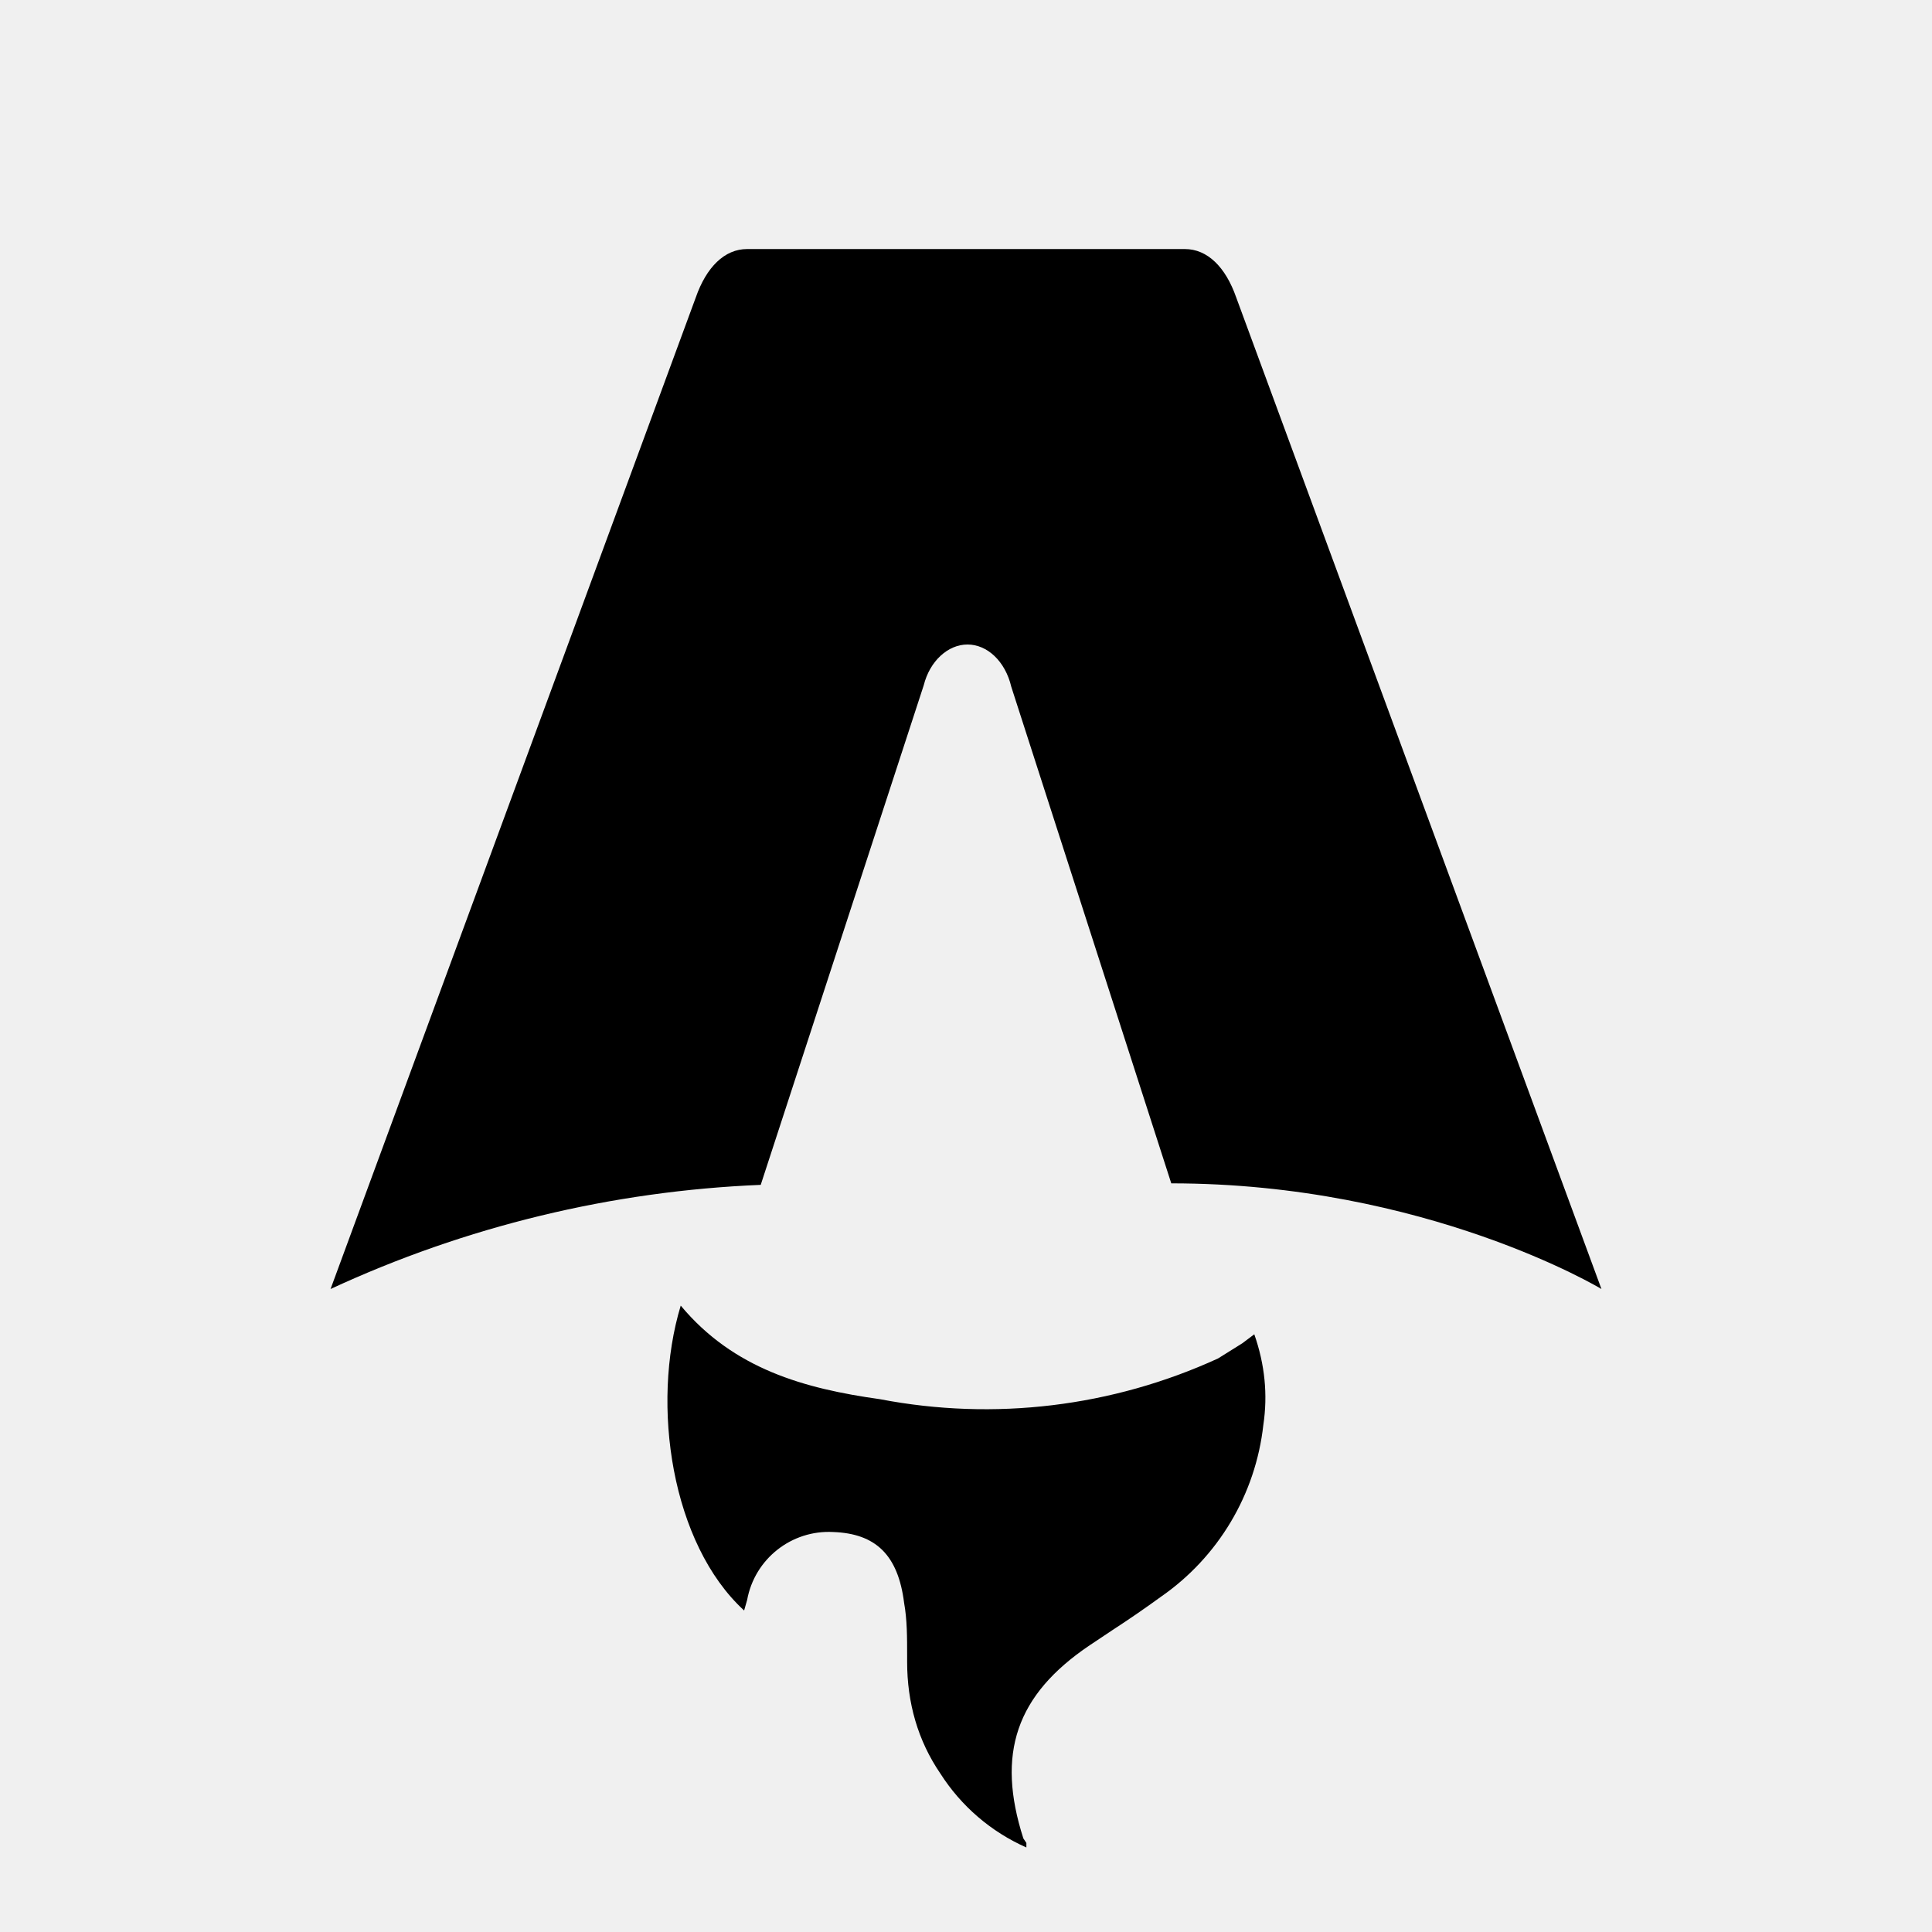
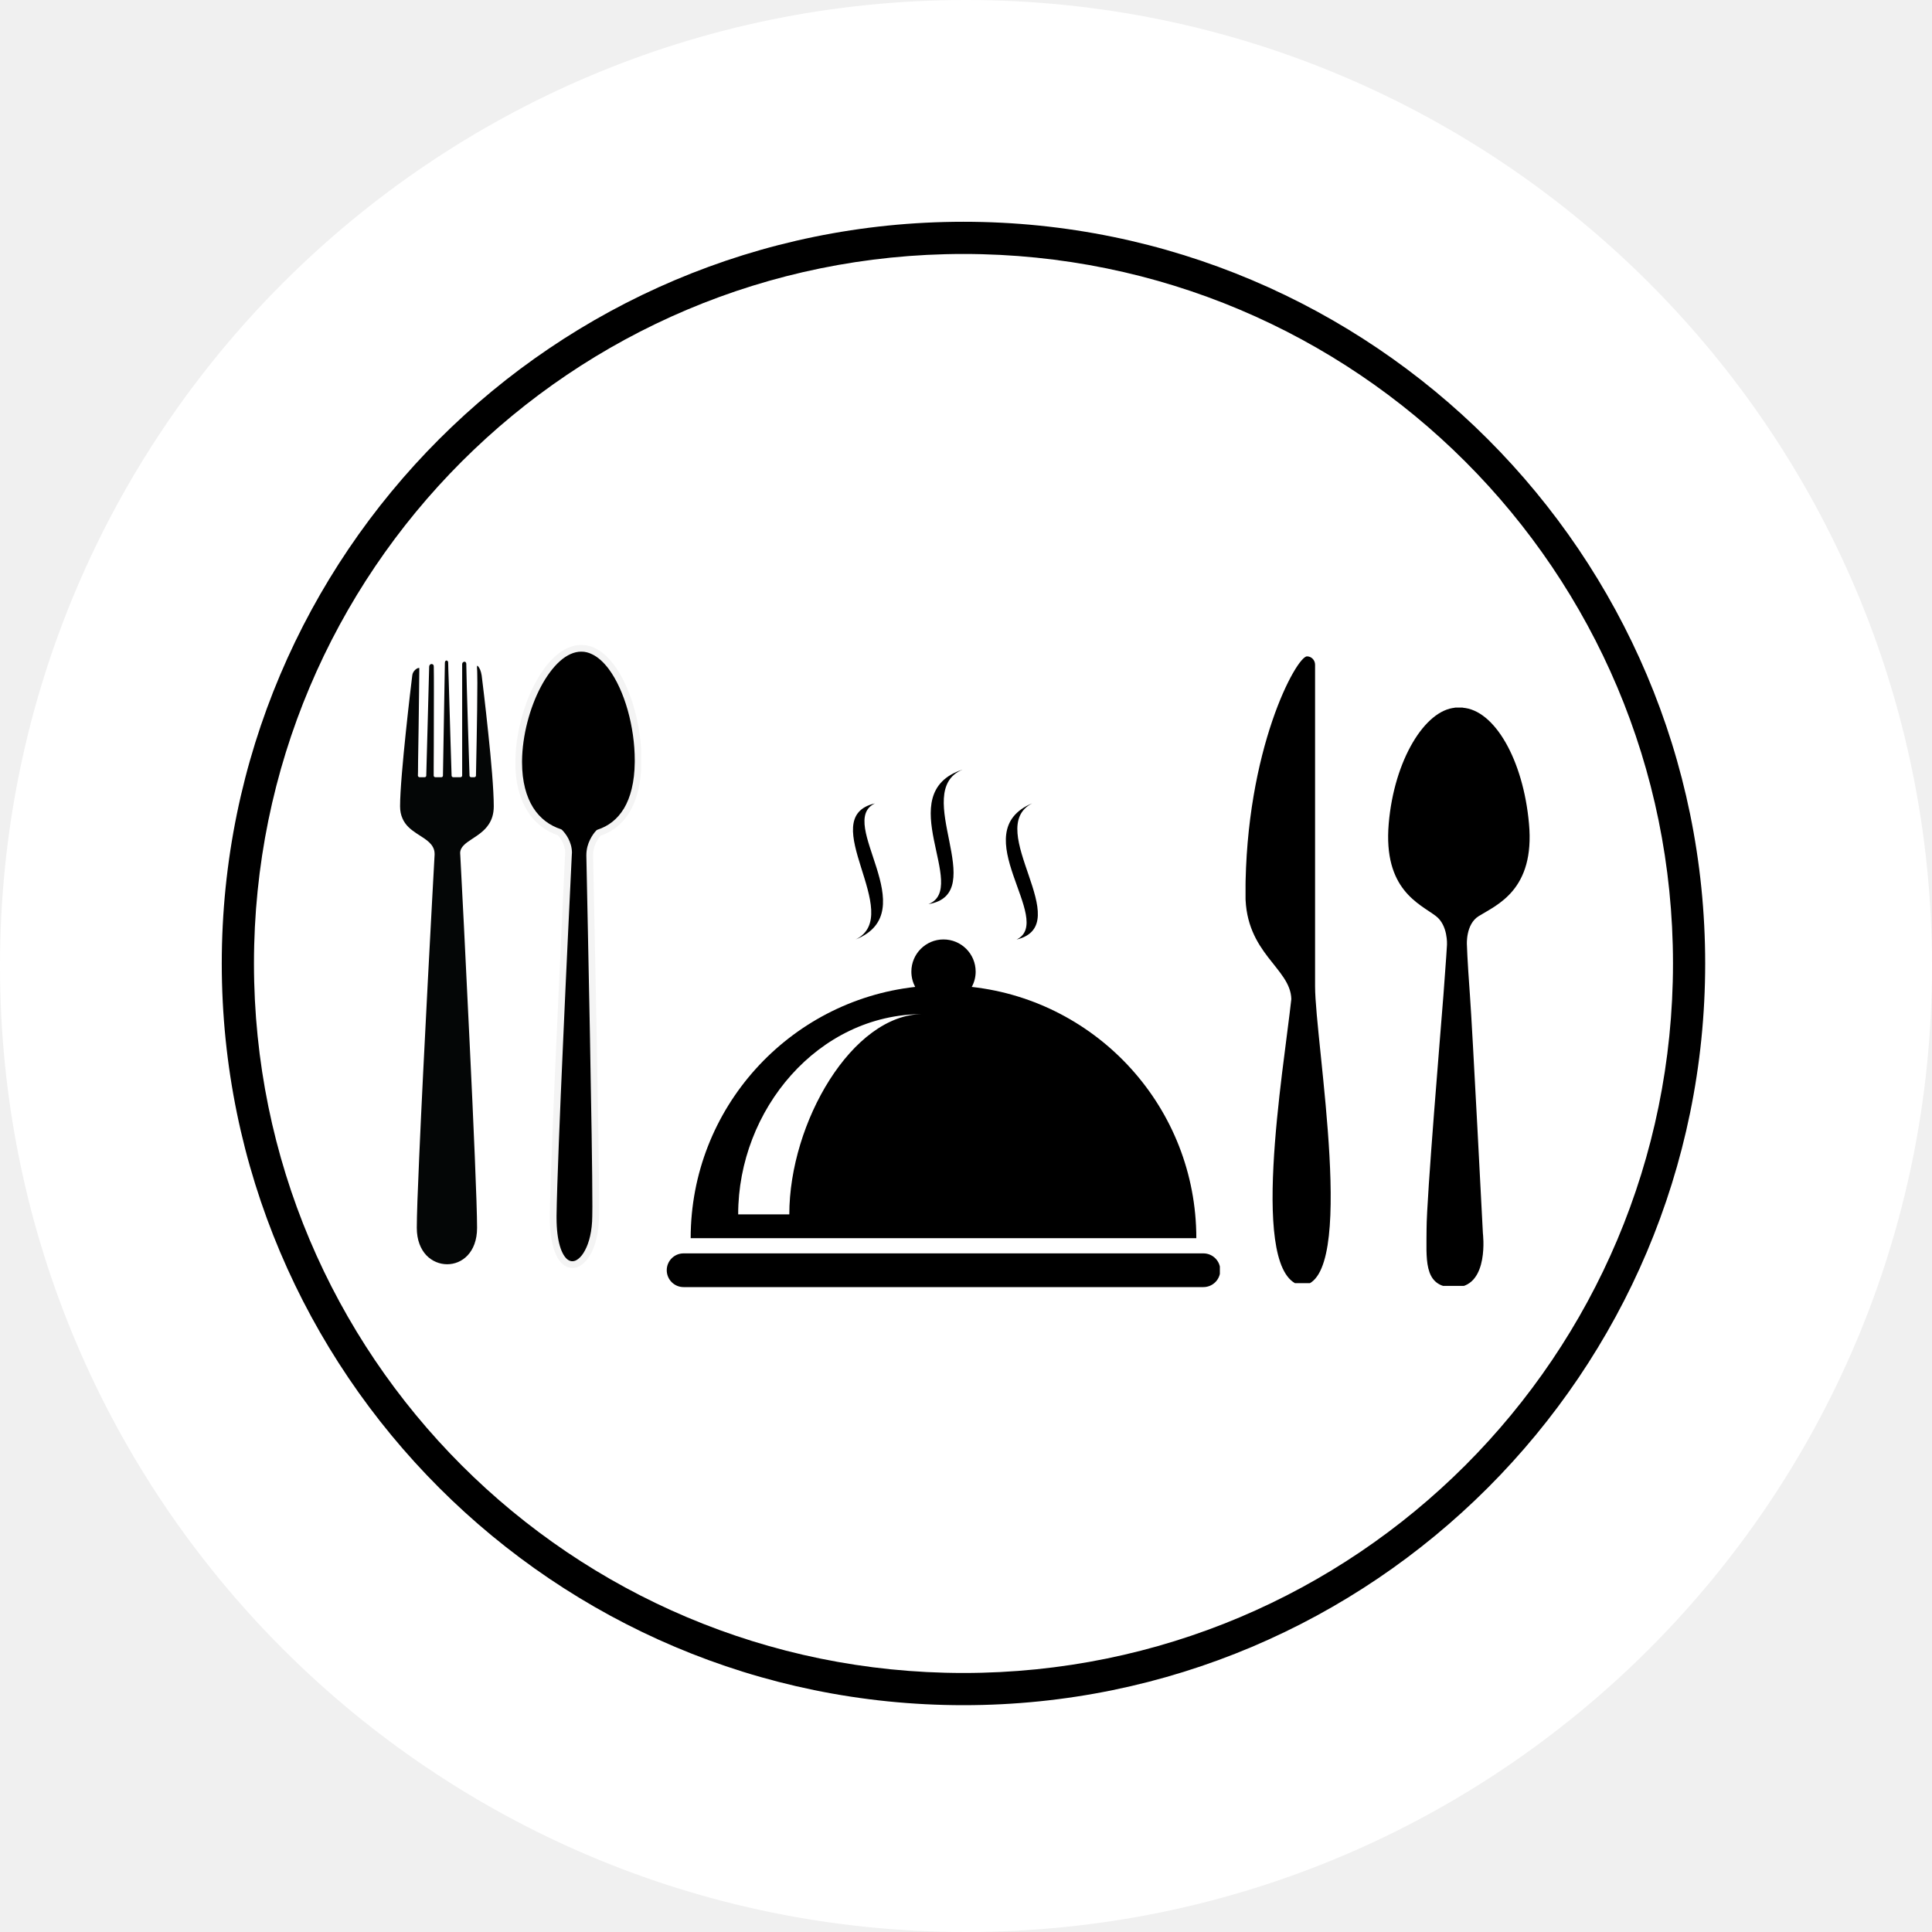
- <svg xmlns="http://www.w3.org/2000/svg" fill="none" viewBox="0 0 128 128">
-   <path d="M50.4 78.5a75.1 75.1 0 0 0-28.5 6.9l24.2-65.7c.7-2 1.9-3.2 3.4-3.2h29c1.5 0 2.7 1.2 3.4 3.2l24.2 65.7s-11.6-7-28.5-7L67 45.5c-.4-1.7-1.6-2.8-2.9-2.8-1.3 0-2.5 1.1-2.9 2.7L50.4 78.5Zm-1.1 28.2Zm-4.2-20.2c-2 6.6-.6 15.8 4.2 20.2a17.5 17.5 0 0 1 .2-.7 5.5 5.5 0 0 1 5.7-4.5c2.8.1 4.3 1.5 4.7 4.7.2 1.1.2 2.3.2 3.5v.4c0 2.7.7 5.2 2.2 7.4a13 13 0 0 0 5.7 4.9v-.3l-.2-.3c-1.8-5.6-.5-9.5 4.4-12.8l1.5-1a73 73 0 0 0 3.2-2.2 16 16 0 0 0 6.8-11.4c.3-2 .1-4-.6-6l-.8.6-1.6 1a37 37 0 0 1-22.4 2.7c-5-.7-9.7-2-13.2-6.2Z" />
-   <style>
-         path { fill: #000; }
-         @media (prefers-color-scheme: dark) {
-             path { fill: #FFF; }
-         }
-     </style>
+ <svg xmlns="http://www.w3.org/2000/svg" width="100" zoomAndPan="magnify" viewBox="0 0 75 75" height="100" preserveAspectRatio="xMidYMid meet" version="1.0">
+   <defs>
+     <clipPath id="f9a865f4c1">
+       <path d="M 37.5 0 C 16.789 0 0 16.789 0 37.5 C 0 58.211 16.789 75 37.5 75 C 58.211 75 75 58.211 75 37.5 C 75 16.789 58.211 0 37.5 0 Z M 37.5 0 " clip-rule="nonzero" />
+     </clipPath>
+     <clipPath id="ee0c529f36">
+       <path d="M 8.609 8.609 L 66.195 8.609 L 66.195 66.195 L 8.609 66.195 Z M 8.609 8.609 " clip-rule="nonzero" />
+     </clipPath>
+     <clipPath id="58002157c5">
+       <path d="M 25.883 48 L 47.355 48 L 47.355 50 L 25.883 50 Z M 25.883 48 " clip-rule="nonzero" />
+     </clipPath>
+     <clipPath id="5867a64467">
+       <path d="M 36 29.863 L 38 29.863 L 38 36 L 36 36 Z M 36 29.863 " clip-rule="nonzero" />
+     </clipPath>
+     <clipPath id="478cf63338">
+       <path d="M 15.402 25.379 L 19.305 25.379 L 19.305 49.781 L 15.402 49.781 Z M 15.402 25.379 " clip-rule="nonzero" />
+     </clipPath>
+     <clipPath id="a7e12e09dc">
+       <path d="M 20.008 25.016 L 24.887 25.016 L 24.887 50 L 20.008 50 Z M 20.008 25.016 " clip-rule="nonzero" />
+     </clipPath>
+     <clipPath id="595ea7eac3">
+       <path d="M 48.352 25.41 L 52 25.41 L 52 49.812 L 48.352 49.812 Z M 48.352 25.41 " clip-rule="nonzero" />
+     </clipPath>
+     <clipPath id="7876a1ed97">
+       <path d="M 53.688 27.469 L 59.543 27.469 L 59.543 49.918 L 53.688 49.918 Z M 53.688 27.469 " clip-rule="nonzero" />
+     </clipPath>
+   </defs>
+   <g clip-path="url(#f9a865f4c1)">
+     <rect x="-7.5" width="90" fill="#ffffff" y="-7.5" height="90" fill-opacity="1" />
+   </g>
+   <g clip-path="url(#ee0c529f36)">
+     <path fill="#000000" d="M 37.402 8.609 C 21.516 8.609 8.609 21.516 8.609 37.402 C 8.609 53.289 21.516 66.195 37.402 66.195 C 53.289 66.195 66.195 53.289 66.195 37.402 C 66.195 21.516 53.289 8.609 37.402 8.609 Z M 37.402 9.859 C 52.629 9.859 64.945 22.176 64.945 37.402 C 64.945 52.629 52.629 64.945 37.402 64.945 C 22.176 64.945 9.859 52.629 9.859 37.402 C 9.859 22.176 22.176 9.859 37.402 9.859 Z M 37.402 9.859 " fill-opacity="1" fill-rule="nonzero" />
+   </g>
+   <g clip-path="url(#58002157c5)">
+     <path fill="#000000" d="M 26.535 49.965 L 46.715 49.965 C 47.078 49.965 47.371 49.672 47.371 49.309 C 47.371 48.949 47.078 48.656 46.715 48.656 L 26.535 48.656 C 26.176 48.656 25.883 48.949 25.883 49.309 C 25.883 49.672 26.176 49.965 26.535 49.965 " fill-opacity="1" fill-rule="nonzero" />
+   </g>
+   <path fill="#000000" d="M 30.641 47.141 L 28.656 47.141 C 28.656 43.078 31.762 39.367 35.824 39.367 C 33.09 39.367 30.641 43.574 30.641 47.141 Z M 36.625 36.469 C 35.938 36.469 35.379 37.027 35.379 37.719 C 35.379 37.934 35.434 38.137 35.527 38.312 C 30.625 38.859 26.812 43.02 26.812 48.066 L 46.441 48.066 C 46.441 43.02 42.629 38.859 37.723 38.312 C 37.82 38.137 37.875 37.934 37.875 37.719 C 37.875 37.027 37.316 36.469 36.625 36.469 " fill-opacity="1" fill-rule="nonzero" />
+   <path fill="#000000" d="M 33.219 36.469 C 35.914 35.383 32.434 31.91 33.965 31.188 C 31.582 31.734 35.16 35.504 33.219 36.469 " fill-opacity="1" fill-rule="nonzero" />
+   <path fill="#000000" d="M 39.465 36.473 C 41.832 35.895 38.152 32.176 40.07 31.184 C 37.402 32.305 40.973 35.73 39.465 36.473 " fill-opacity="1" fill-rule="nonzero" />
+   <g clip-path="url(#5867a64467)">
+     <path fill="#000000" d="M 37.367 29.875 C 34.559 30.801 37.645 34.469 36.043 35.098 C 38.477 34.691 35.324 30.723 37.367 29.875 " fill-opacity="1" fill-rule="nonzero" />
+   </g>
+   <g clip-path="url(#478cf63338)">
+     <path fill="#040606" d="M 19.234 31.301 C 19.234 30.02 18.82 26.66 18.762 26.219 C 18.703 25.773 18.414 25.613 18.453 25.984 C 18.492 26.352 18.41 30.109 18.41 30.109 L 18.293 30.109 C 18.293 30.109 18.16 26.031 18.168 25.793 C 18.176 25.559 17.875 25.586 17.875 25.793 C 17.875 26.004 17.875 30.109 17.875 30.109 L 17.598 30.109 C 17.598 30.109 17.465 25.926 17.465 25.73 C 17.469 25.535 17.207 25.523 17.203 25.73 C 17.199 25.934 17.133 30.109 17.133 30.109 L 16.902 30.109 C 16.902 30.109 16.918 26.023 16.902 25.848 C 16.887 25.672 16.602 25.66 16.594 25.895 C 16.586 26.133 16.48 30.109 16.48 30.109 L 16.289 30.109 C 16.289 30.109 16.352 26.102 16.34 25.938 C 16.336 25.773 15.973 25.918 15.938 26.219 C 15.902 26.52 15.465 30.094 15.465 31.301 C 15.465 32.508 16.844 32.438 16.805 33.176 C 16.699 35.082 16.113 45.891 16.113 47.664 C 16.113 49.613 18.586 49.648 18.586 47.664 C 18.586 45.859 18.031 35.074 17.934 33.176 C 17.844 32.578 19.234 32.578 19.234 31.301 " fill-opacity="1" fill-rule="nonzero" />
+     <path fill="#ffffff" d="M 19.234 31.301 L 19.301 31.301 C 19.301 30.656 19.195 29.496 19.086 28.441 C 18.977 27.383 18.859 26.434 18.828 26.211 C 18.809 26.066 18.766 25.949 18.719 25.863 C 18.691 25.824 18.664 25.789 18.633 25.762 C 18.617 25.75 18.602 25.738 18.582 25.73 C 18.566 25.723 18.543 25.715 18.523 25.715 C 18.5 25.715 18.473 25.723 18.453 25.734 C 18.426 25.754 18.41 25.781 18.398 25.812 C 18.387 25.844 18.383 25.879 18.383 25.918 C 18.383 25.941 18.387 25.965 18.387 25.988 C 18.391 26.02 18.395 26.086 18.395 26.176 C 18.398 26.266 18.398 26.383 18.398 26.516 C 18.398 27.082 18.387 27.98 18.371 28.738 C 18.363 29.117 18.355 29.457 18.352 29.707 C 18.352 29.832 18.348 29.934 18.348 30 C 18.344 30.07 18.344 30.109 18.344 30.109 L 18.41 30.109 L 18.41 30.051 L 18.293 30.051 L 18.293 30.109 L 18.359 30.109 C 18.359 30.109 18.355 30.047 18.355 29.941 C 18.34 29.57 18.312 28.633 18.285 27.742 C 18.258 26.852 18.234 26.008 18.234 25.82 C 18.234 25.809 18.234 25.801 18.234 25.797 L 18.234 25.785 C 18.234 25.719 18.211 25.664 18.176 25.625 C 18.137 25.586 18.082 25.566 18.031 25.566 C 17.973 25.566 17.918 25.586 17.875 25.629 C 17.836 25.668 17.809 25.727 17.809 25.793 C 17.809 26.004 17.809 30.109 17.809 30.109 L 17.875 30.109 L 17.875 30.051 L 17.598 30.051 L 17.598 30.109 L 17.664 30.109 C 17.664 30.109 17.66 30.043 17.656 29.93 C 17.645 29.531 17.613 28.535 17.586 27.609 C 17.57 27.148 17.559 26.707 17.547 26.363 C 17.539 26.023 17.531 25.785 17.531 25.734 L 17.531 25.73 L 17.512 25.73 L 17.531 25.734 L 17.531 25.73 L 17.512 25.73 L 17.531 25.734 L 17.531 25.73 C 17.531 25.668 17.512 25.613 17.473 25.578 C 17.438 25.539 17.387 25.52 17.332 25.52 C 17.281 25.52 17.23 25.539 17.195 25.578 C 17.16 25.613 17.137 25.668 17.137 25.73 C 17.137 25.832 17.117 26.926 17.102 27.996 C 17.082 29.066 17.066 30.109 17.066 30.109 L 17.133 30.109 L 17.133 30.051 L 16.902 30.051 L 16.902 30.109 L 16.965 30.109 C 16.965 30.109 16.977 28.105 16.977 26.844 C 16.977 26.574 16.973 26.34 16.973 26.164 C 16.973 26.074 16.973 26.004 16.973 25.949 C 16.973 25.895 16.969 25.859 16.969 25.844 C 16.965 25.785 16.938 25.738 16.898 25.703 C 16.855 25.672 16.805 25.656 16.754 25.656 C 16.699 25.656 16.641 25.676 16.598 25.719 C 16.555 25.758 16.531 25.82 16.527 25.895 C 16.52 26.129 16.418 30.109 16.418 30.109 L 16.48 30.109 L 16.48 30.051 L 16.289 30.051 L 16.289 30.109 L 16.355 30.113 C 16.355 30.109 16.41 26.582 16.41 26.008 C 16.41 25.973 16.41 25.945 16.406 25.934 C 16.406 25.898 16.391 25.863 16.363 25.84 C 16.336 25.816 16.297 25.809 16.266 25.809 C 16.223 25.809 16.18 25.82 16.141 25.84 C 16.078 25.867 16.02 25.914 15.969 25.977 C 15.918 26.039 15.883 26.117 15.871 26.211 C 15.852 26.359 15.734 27.328 15.621 28.414 C 15.508 29.496 15.398 30.691 15.398 31.301 C 15.398 31.609 15.488 31.844 15.621 32.023 C 15.82 32.301 16.109 32.457 16.344 32.613 C 16.457 32.691 16.559 32.766 16.629 32.852 C 16.699 32.934 16.738 33.023 16.738 33.145 C 16.738 33.152 16.738 33.16 16.738 33.172 C 16.688 34.125 16.512 37.305 16.355 40.469 C 16.273 42.051 16.199 43.625 16.141 44.918 C 16.086 46.211 16.047 47.219 16.047 47.664 C 16.047 48.168 16.207 48.551 16.453 48.809 C 16.699 49.066 17.027 49.199 17.359 49.199 C 17.684 49.199 18.012 49.07 18.254 48.812 C 18.496 48.555 18.652 48.172 18.652 47.664 C 18.652 46.758 18.516 43.613 18.363 40.453 C 18.211 37.293 18.051 34.121 18 33.172 L 18 33.164 C 17.996 33.148 17.996 33.133 17.996 33.117 C 17.996 33.062 18.012 33.016 18.043 32.969 C 18.094 32.883 18.199 32.805 18.324 32.719 C 18.516 32.59 18.758 32.449 18.957 32.23 C 19.152 32.016 19.301 31.719 19.301 31.301 L 19.168 31.301 C 19.168 31.602 19.09 31.824 18.973 32 C 18.801 32.266 18.535 32.43 18.305 32.582 C 18.188 32.66 18.082 32.73 18 32.816 C 17.918 32.898 17.863 33 17.863 33.117 C 17.863 33.141 17.863 33.16 17.867 33.184 L 17.934 33.176 L 17.867 33.176 C 17.918 34.129 18.082 37.301 18.23 40.457 C 18.383 43.617 18.52 46.766 18.52 47.664 C 18.52 48.148 18.371 48.5 18.152 48.734 C 17.934 48.965 17.648 49.078 17.359 49.078 C 17.066 49.078 16.773 48.961 16.551 48.73 C 16.332 48.496 16.18 48.145 16.18 47.664 C 16.18 47.227 16.215 46.215 16.273 44.926 C 16.441 41.047 16.793 34.609 16.871 33.18 L 16.871 33.176 C 16.871 33.168 16.871 33.156 16.871 33.145 C 16.871 33.047 16.848 32.961 16.805 32.883 C 16.734 32.75 16.613 32.648 16.48 32.555 C 16.277 32.414 16.035 32.285 15.852 32.102 C 15.758 32.008 15.68 31.902 15.625 31.773 C 15.566 31.641 15.531 31.488 15.531 31.301 C 15.531 30.703 15.641 29.504 15.754 28.426 C 15.867 27.344 15.984 26.375 16.004 26.223 C 16.012 26.133 16.059 26.059 16.117 26.004 C 16.145 25.98 16.172 25.961 16.199 25.945 C 16.227 25.934 16.25 25.93 16.266 25.93 L 16.277 25.93 L 16.273 25.93 L 16.277 25.93 L 16.273 25.93 L 16.277 25.926 L 16.273 25.93 L 16.277 25.926 L 16.273 25.93 L 16.277 25.941 C 16.277 25.949 16.277 25.973 16.277 26.008 C 16.277 26.293 16.262 27.32 16.25 28.273 C 16.242 28.75 16.238 29.211 16.23 29.551 C 16.23 29.719 16.227 29.859 16.227 29.957 C 16.227 30.055 16.223 30.109 16.223 30.109 C 16.223 30.125 16.23 30.141 16.242 30.152 C 16.254 30.164 16.273 30.172 16.289 30.172 L 16.48 30.172 C 16.52 30.172 16.547 30.145 16.547 30.113 C 16.547 30.113 16.574 29.117 16.602 28.094 C 16.629 27.07 16.656 26.016 16.66 25.895 C 16.66 25.848 16.676 25.816 16.695 25.801 C 16.711 25.785 16.734 25.777 16.754 25.777 C 16.773 25.777 16.793 25.785 16.809 25.797 C 16.824 25.809 16.836 25.824 16.836 25.852 C 16.84 25.863 16.84 25.898 16.84 25.949 C 16.844 26.109 16.844 26.438 16.844 26.844 C 16.844 27.473 16.84 28.293 16.84 28.949 C 16.836 29.281 16.836 29.57 16.836 29.777 C 16.836 29.984 16.836 30.109 16.836 30.109 C 16.836 30.125 16.84 30.141 16.855 30.152 C 16.867 30.164 16.883 30.172 16.902 30.172 L 17.133 30.172 C 17.168 30.172 17.195 30.145 17.195 30.113 C 17.195 30.113 17.266 25.938 17.27 25.73 C 17.27 25.691 17.281 25.672 17.293 25.66 C 17.305 25.645 17.32 25.641 17.332 25.641 C 17.348 25.641 17.363 25.648 17.375 25.66 C 17.387 25.672 17.398 25.691 17.398 25.73 L 17.465 25.73 L 17.398 25.727 L 17.398 25.734 C 17.398 25.797 17.406 26.098 17.422 26.52 C 17.457 27.785 17.531 30.113 17.531 30.113 C 17.531 30.145 17.562 30.172 17.598 30.172 L 17.875 30.172 C 17.891 30.172 17.91 30.164 17.922 30.152 C 17.934 30.141 17.941 30.125 17.941 30.109 C 17.941 30.109 17.941 26.004 17.941 25.793 C 17.941 25.754 17.953 25.727 17.973 25.711 C 17.988 25.695 18.012 25.688 18.031 25.688 C 18.047 25.688 18.062 25.691 18.074 25.703 C 18.09 25.719 18.102 25.742 18.102 25.785 L 18.102 25.793 C 18.102 25.801 18.102 25.809 18.102 25.82 C 18.102 26.039 18.133 27.109 18.164 28.129 C 18.195 29.148 18.227 30.113 18.227 30.113 C 18.227 30.145 18.258 30.172 18.293 30.172 L 18.41 30.172 C 18.445 30.172 18.477 30.145 18.477 30.113 C 18.477 30.113 18.531 27.652 18.531 26.516 C 18.531 26.383 18.531 26.266 18.527 26.176 C 18.527 26.082 18.523 26.016 18.52 25.977 C 18.516 25.953 18.516 25.934 18.516 25.918 C 18.516 25.875 18.523 25.848 18.527 25.84 L 18.531 25.836 L 18.523 25.828 L 18.527 25.836 L 18.531 25.836 L 18.523 25.828 L 18.527 25.836 L 18.523 25.824 L 18.523 25.836 L 18.527 25.836 L 18.523 25.824 L 18.523 25.836 L 18.523 25.828 L 18.52 25.836 L 18.523 25.836 L 18.523 25.828 L 18.52 25.836 C 18.523 25.836 18.535 25.844 18.555 25.859 C 18.578 25.887 18.609 25.93 18.637 25.992 C 18.664 26.055 18.684 26.133 18.699 26.223 C 18.727 26.445 18.844 27.398 18.953 28.449 C 19.066 29.504 19.168 30.664 19.168 31.301 L 19.234 31.301 " fill-opacity="1" fill-rule="nonzero" />
+   </g>
+   <g clip-path="url(#a7e12e09dc)">
+     <path fill="#000000" d="M 24.773 29.586 C 24.797 27.578 23.855 25.18 22.578 25.164 C 21.297 25.148 20.16 27.523 20.137 29.531 C 20.117 31.125 20.805 32.008 21.73 32.312 C 21.855 32.441 22.09 32.746 22.07 33.152 C 21.934 35.973 21.504 44.867 21.477 47.191 C 21.441 49.965 23.098 49.473 23.125 47.211 C 23.148 45.324 22.957 36.184 22.891 33.223 C 22.883 32.785 23.121 32.461 23.238 32.328 C 24.133 32.047 24.754 31.18 24.773 29.586 " fill-opacity="1" fill-rule="nonzero" />
+     <path fill="#f4f4f4" d="M 24.773 29.586 L 24.902 29.59 C 24.902 29.562 24.902 29.535 24.902 29.508 C 24.902 28.492 24.668 27.398 24.266 26.543 C 24.066 26.113 23.824 25.746 23.543 25.477 C 23.402 25.344 23.25 25.234 23.09 25.156 C 22.93 25.082 22.758 25.039 22.578 25.035 L 22.562 25.035 C 22.387 25.035 22.211 25.078 22.043 25.152 C 21.75 25.285 21.48 25.516 21.238 25.809 C 20.879 26.254 20.574 26.848 20.359 27.5 C 20.145 28.148 20.016 28.855 20.008 29.527 C 20.004 29.551 20.004 29.574 20.004 29.594 C 20.004 30.391 20.18 31.02 20.48 31.496 C 20.781 31.969 21.207 32.277 21.688 32.438 L 21.73 32.312 L 21.637 32.402 C 21.688 32.461 21.766 32.551 21.828 32.672 C 21.891 32.793 21.941 32.938 21.941 33.102 C 21.941 33.117 21.941 33.129 21.938 33.145 C 21.871 34.555 21.73 37.484 21.602 40.352 C 21.473 43.219 21.359 46.023 21.344 47.191 C 21.344 47.219 21.344 47.246 21.344 47.273 C 21.344 47.918 21.438 48.391 21.586 48.711 C 21.66 48.875 21.75 49 21.859 49.086 C 21.965 49.176 22.094 49.223 22.219 49.223 C 22.363 49.223 22.504 49.164 22.621 49.066 C 22.805 48.918 22.957 48.684 23.07 48.371 C 23.18 48.059 23.25 47.668 23.254 47.211 C 23.258 47.105 23.258 46.98 23.258 46.832 C 23.258 44.32 23.082 36.016 23.023 33.219 C 23.023 33.211 23.023 33.203 23.023 33.199 C 23.023 33.008 23.074 32.844 23.137 32.711 C 23.203 32.578 23.285 32.477 23.336 32.418 L 23.238 32.328 L 23.281 32.453 C 23.754 32.305 24.164 31.992 24.445 31.516 C 24.73 31.039 24.891 30.398 24.902 29.59 L 24.773 29.586 L 24.641 29.586 C 24.633 30.363 24.477 30.957 24.223 31.383 C 23.965 31.809 23.617 32.07 23.199 32.207 C 23.18 32.211 23.16 32.227 23.145 32.242 C 23.078 32.312 22.984 32.434 22.906 32.594 C 22.824 32.758 22.762 32.961 22.762 33.199 C 22.762 33.207 22.762 33.219 22.762 33.227 C 22.82 36.02 22.996 44.328 22.996 46.832 C 22.996 46.977 22.996 47.105 22.992 47.211 C 22.988 47.785 22.871 48.238 22.711 48.535 C 22.633 48.684 22.547 48.793 22.457 48.863 C 22.371 48.934 22.293 48.961 22.219 48.961 C 22.156 48.961 22.094 48.941 22.023 48.887 C 21.922 48.805 21.812 48.637 21.734 48.367 C 21.656 48.102 21.605 47.738 21.605 47.273 C 21.605 47.246 21.605 47.219 21.605 47.191 C 21.621 46.035 21.734 43.23 21.863 40.363 C 21.988 37.496 22.133 34.566 22.199 33.156 C 22.199 33.141 22.203 33.121 22.203 33.102 C 22.203 32.887 22.137 32.699 22.062 32.551 C 21.984 32.402 21.891 32.293 21.824 32.223 C 21.809 32.207 21.793 32.195 21.77 32.188 C 21.34 32.047 20.969 31.777 20.699 31.355 C 20.434 30.934 20.266 30.352 20.266 29.594 C 20.266 29.574 20.266 29.555 20.266 29.531 C 20.277 28.555 20.562 27.48 20.996 26.66 C 21.215 26.25 21.469 25.902 21.738 25.664 C 21.871 25.543 22.012 25.453 22.148 25.391 C 22.289 25.328 22.426 25.297 22.562 25.297 L 22.574 25.297 C 22.715 25.297 22.848 25.332 22.977 25.395 C 23.207 25.5 23.43 25.703 23.633 25.973 C 23.938 26.383 24.191 26.945 24.367 27.566 C 24.543 28.188 24.641 28.871 24.641 29.508 C 24.641 29.535 24.641 29.559 24.641 29.586 L 24.773 29.586 " fill-opacity="1" fill-rule="nonzero" />
+   </g>
+   <g clip-path="url(#595ea7eac3)">
+     <path fill="#000000" d="M 51.051 38.281 L 51.051 25.805 C 51.051 25.625 50.91 25.48 50.738 25.48 C 50.328 25.48 48.348 29.082 48.348 34.723 C 48.348 37.02 50.098 37.57 50.129 38.785 C 49.824 41.586 48.445 49.578 50.539 49.906 L 50.547 49.906 C 52.707 49.766 51.051 40.469 51.051 38.281 " fill-opacity="1" fill-rule="nonzero" />
+   </g>
+   <g clip-path="url(#7876a1ed97)">
+     <path fill="#000000" d="M 57.406 35.562 C 58.121 35.121 59.59 34.539 59.355 31.973 C 59.133 29.496 58.016 27.551 56.77 27.473 C 56.785 27.473 56.801 27.469 56.82 27.469 C 56.805 27.469 56.793 27.469 56.781 27.469 C 56.758 27.469 56.734 27.469 56.711 27.469 C 56.684 27.469 56.66 27.469 56.637 27.469 C 56.613 27.469 56.594 27.469 56.57 27.469 C 56.547 27.469 56.523 27.469 56.504 27.469 C 56.484 27.469 56.465 27.469 56.441 27.469 C 56.461 27.469 56.477 27.473 56.496 27.473 C 55.316 27.562 54.121 29.504 53.91 31.973 C 53.691 34.539 55.105 35.078 55.742 35.562 C 56.215 35.922 56.172 36.676 56.172 36.676 C 56.172 36.676 56.137 37.293 56.035 38.617 C 55.938 39.883 55.379 46.508 55.379 47.711 C 55.379 48.84 55.25 49.895 56.312 49.973 C 56.297 49.973 56.285 49.977 56.273 49.977 L 56.254 49.977 C 56.293 49.977 56.336 49.977 56.379 49.977 C 56.43 49.977 56.477 49.977 56.527 49.977 L 56.535 49.977 C 56.562 49.977 56.586 49.977 56.617 49.977 C 56.594 49.977 56.574 49.973 56.555 49.973 C 57.82 49.891 57.566 47.879 57.566 47.879 C 57.566 47.879 57.16 39.945 57.062 38.625 C 56.957 37.195 56.945 36.676 56.945 36.676 C 56.945 36.676 56.891 35.879 57.406 35.562 " fill-opacity="1" fill-rule="nonzero" />
+   </g>
</svg>
